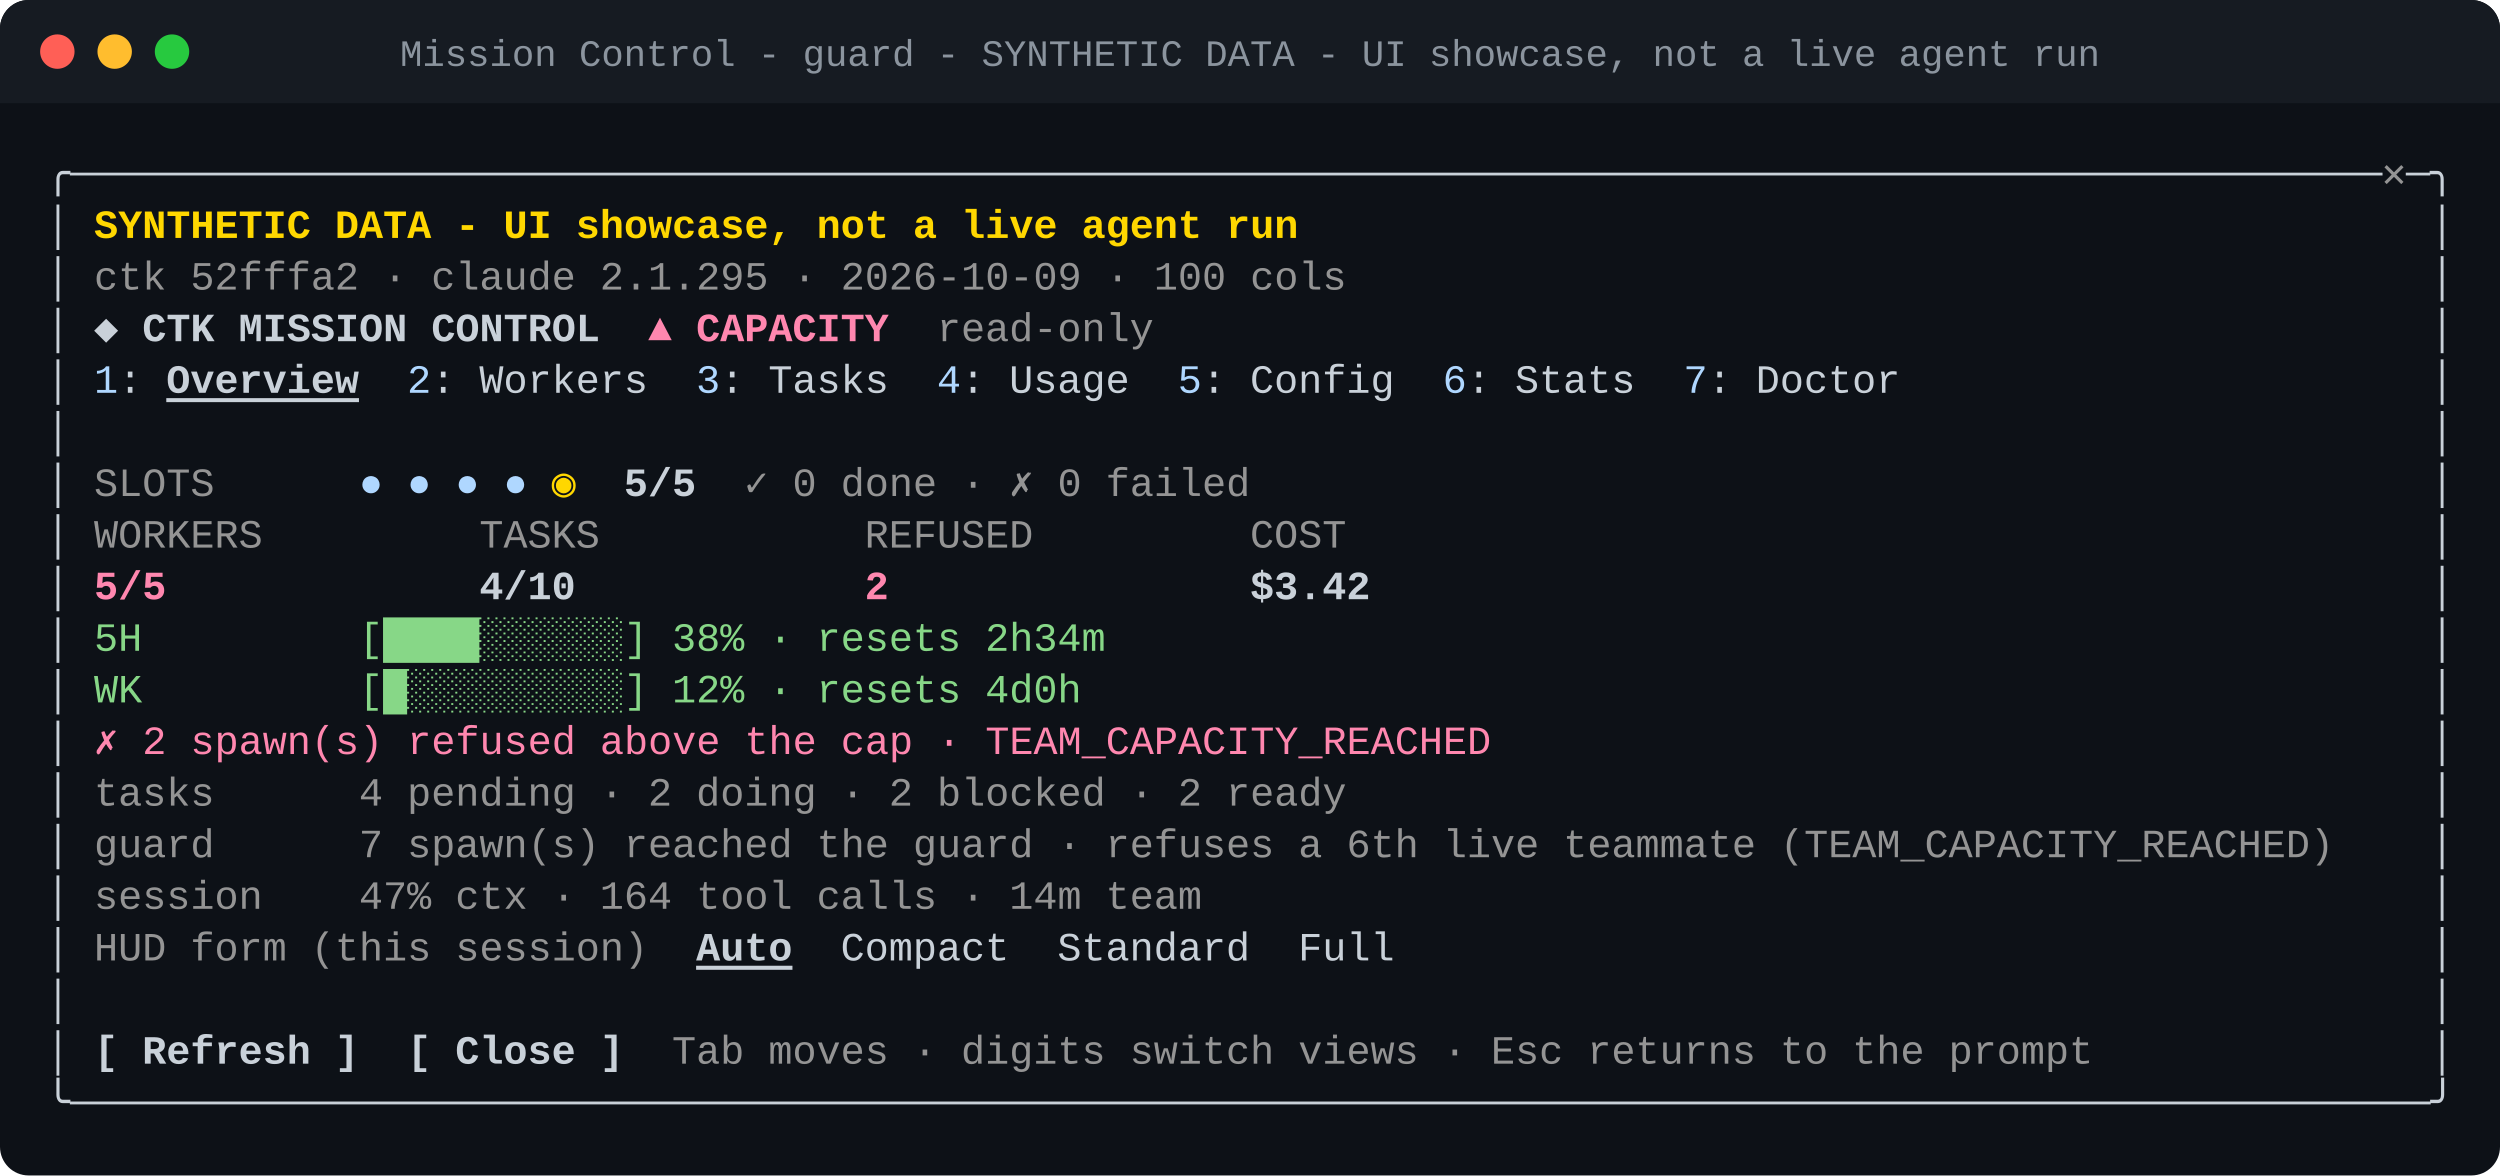
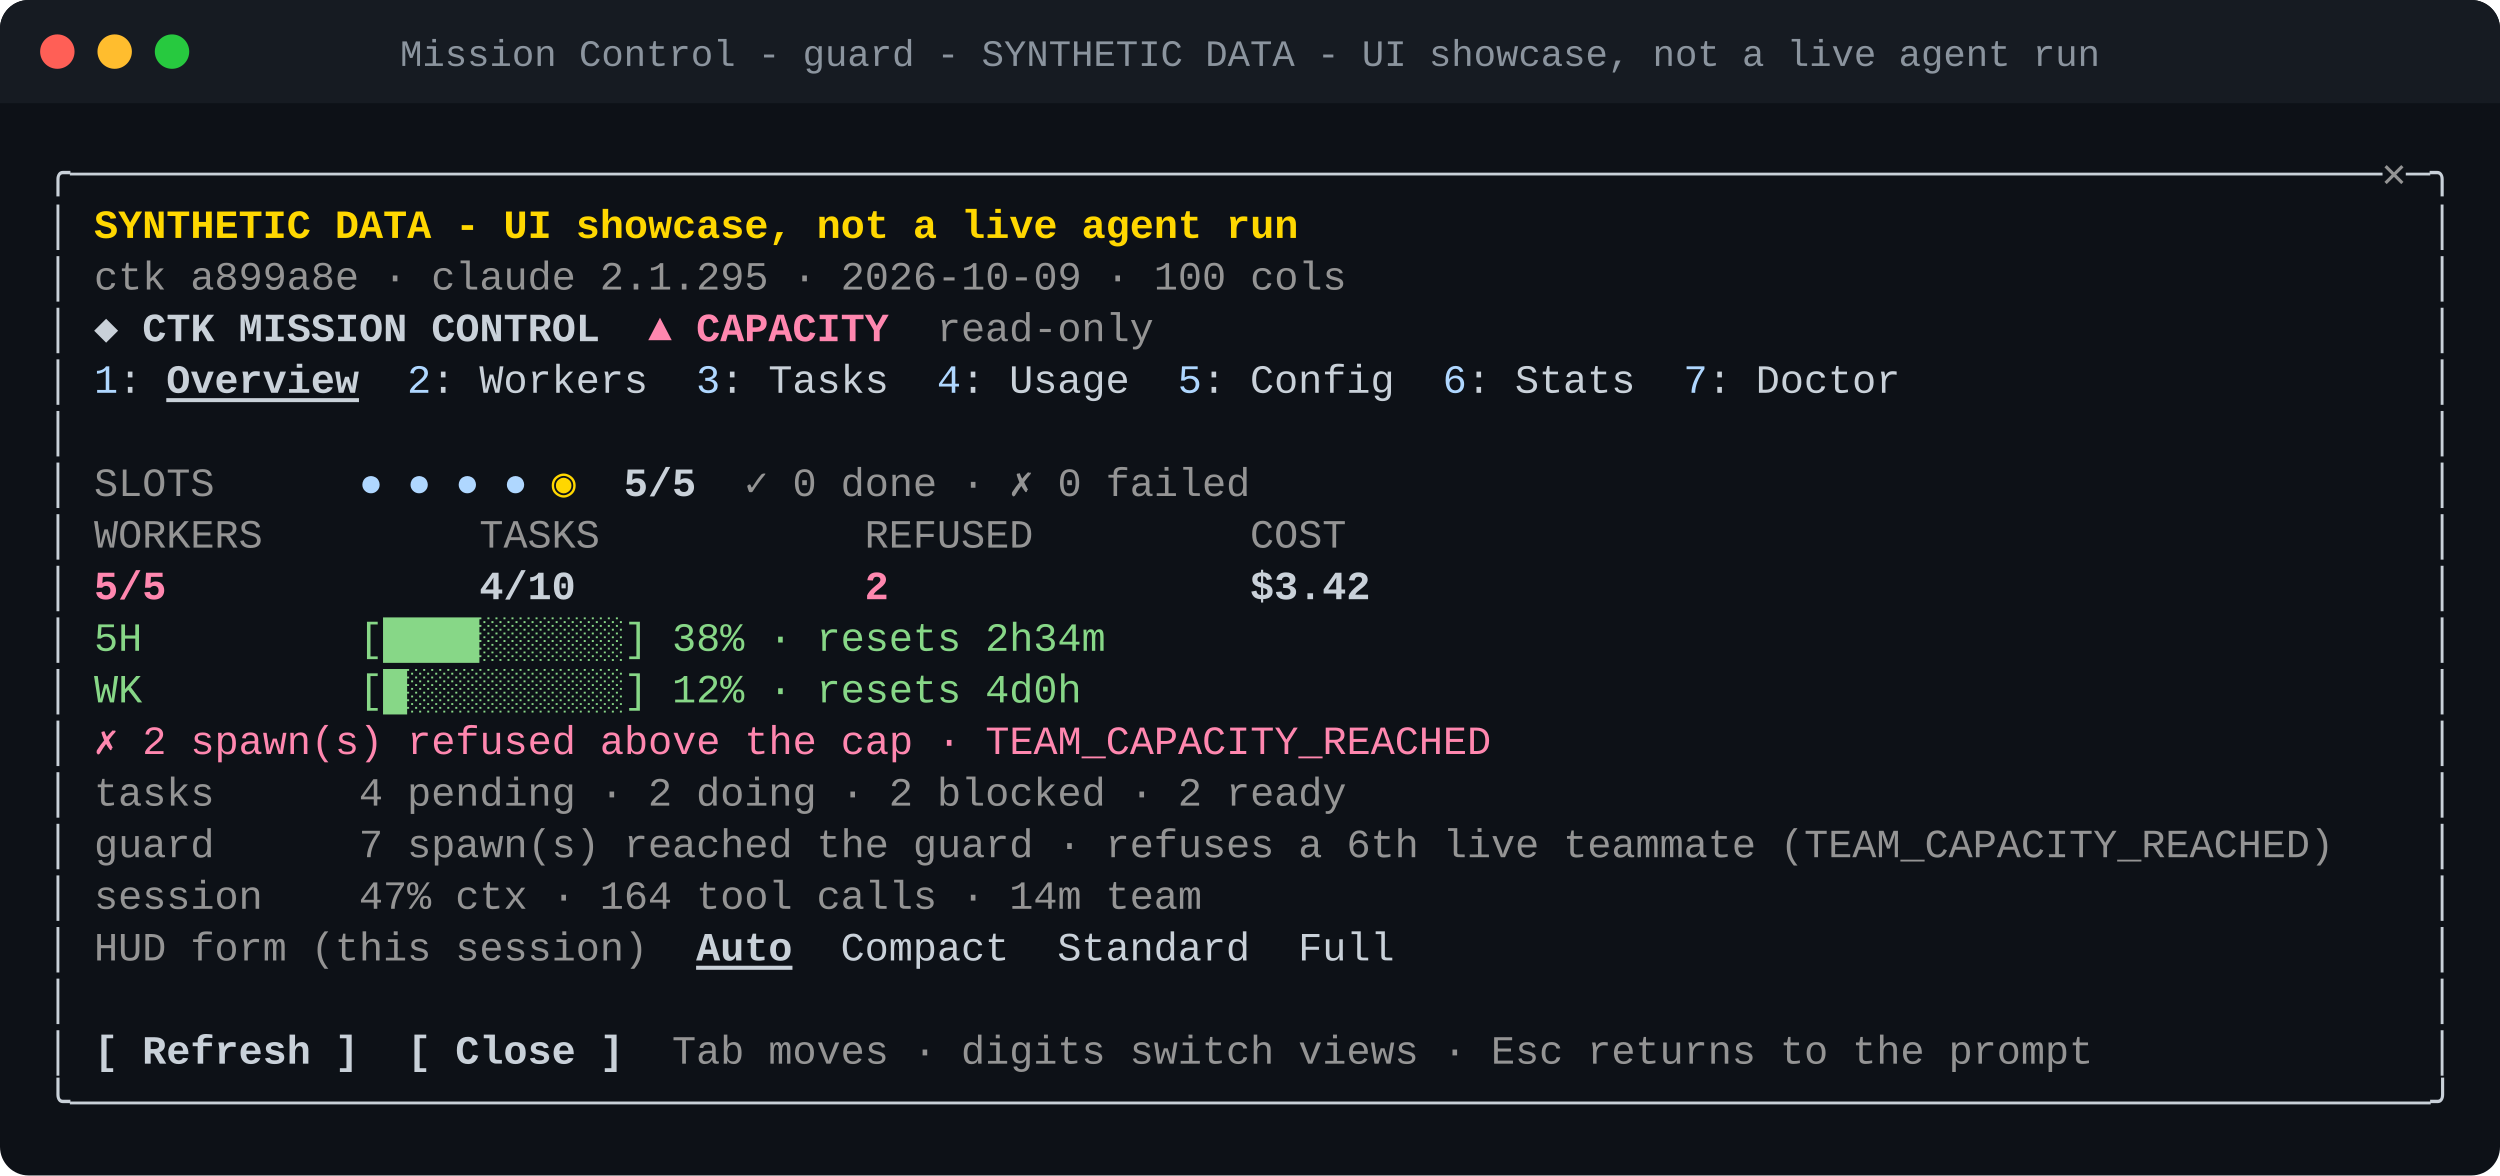
<svg xmlns="http://www.w3.org/2000/svg" width="872" height="410" viewBox="0 0 872 410" role="img" aria-label="Mission Control - guard - SYNTHETIC DATA - UI showcase, not a live agent run">
  <style>text{font-family:ui-monospace, SFMono-Regular, 'SF Mono', Menlo, Consolas, 'Liberation Mono', 'DejaVu Sans Mono', monospace;font-size:14px;fill:#c9d1d9;white-space:pre}.b{font-weight:700}.d{opacity:.6}.i{font-style:italic}.u{text-decoration:underline}.s2{text-decoration:line-through}.f0{fill:#949494}.f1{fill:#ffd700}.f2{fill:#ff87af}.f3{fill:#afd7ff}.f4{fill:#87d787}</style>
  <rect width="872" height="410" rx="10" fill="#0d1117" />
  <path d="M0 10a10 10 0 0 1 10-10h852a10 10 0 0 1 10 10v26H0z" fill="#161b22" />
  <circle cx="20" cy="18" r="6" fill="#ff5f56" />
  <circle cx="40" cy="18" r="6" fill="#ffbd2e" />
  <circle cx="60" cy="18" r="6" fill="#27c93f" />
  <text x="436" y="23" text-anchor="middle" style="fill:#8b949e;font-size:13px">Mission Control - guard - SYNTHETIC DATA - UI showcase, not a live agent run</text>
  <g>
    <text y="65">
      <tspan x="16" textLength="814.8" lengthAdjust="spacingAndGlyphs">╭────────────────────────────────────────────────────────────────────────────────────────────────</tspan>
      <tspan x="830.8" class="f0" textLength="8.4" lengthAdjust="spacingAndGlyphs">✕</tspan>
      <tspan x="839.2" textLength="16.8" lengthAdjust="spacingAndGlyphs">─╮</tspan>
    </text>
  </g>
  <g>
    <text y="83">
      <tspan x="16" textLength="8.4" lengthAdjust="spacingAndGlyphs">│</tspan>
      <tspan x="32.8" class="f1 b">SYNTHETIC DATA - UI showcase, not a live agent run</tspan>
      <tspan x="847.6" textLength="8.4" lengthAdjust="spacingAndGlyphs">│</tspan>
    </text>
  </g>
  <g>
    <text y="101">
      <tspan x="16" textLength="8.4" lengthAdjust="spacingAndGlyphs">│</tspan>
-       <tspan x="32.8" class="f0" textLength="436.8" lengthAdjust="spacingAndGlyphs">ctk 52fffa2 · claude 2.1.295 · 2026-10-09 · 100 cols</tspan>
+       <tspan x="32.8" class="f0" textLength="436.8" lengthAdjust="spacingAndGlyphs">ctk a899a8e · claude 2.1.295 · 2026-10-09 · 100 cols</tspan>
      <tspan x="847.6" textLength="8.4" lengthAdjust="spacingAndGlyphs">│</tspan>
    </text>
  </g>
  <g>
    <text y="119">
      <tspan x="16" textLength="8.4" lengthAdjust="spacingAndGlyphs">│</tspan>
      <tspan x="32.8" class="b" textLength="176.4" lengthAdjust="spacingAndGlyphs">◆ CTK MISSION CONTROL</tspan>
      <tspan x="226" class="f2 b" textLength="84" lengthAdjust="spacingAndGlyphs">▲ CAPACITY</tspan>
      <tspan x="326.8" class="f0">read-only</tspan>
      <tspan x="847.6" textLength="8.4" lengthAdjust="spacingAndGlyphs">│</tspan>
    </text>
  </g>
  <g>
    <text y="137">
      <tspan x="16" textLength="8.4" lengthAdjust="spacingAndGlyphs">│</tspan>
      <tspan x="32.8" class="f3">1</tspan>
      <tspan x="41.2">:</tspan>
      <tspan x="58" class="b u">Overview</tspan>
      <tspan x="142" class="f3">2</tspan>
      <tspan x="150.4">: Workers</tspan>
      <tspan x="242.8" class="f3">3</tspan>
      <tspan x="251.2">: Tasks</tspan>
      <tspan x="326.8" class="f3">4</tspan>
      <tspan x="335.2">: Usage</tspan>
      <tspan x="410.8" class="f3">5</tspan>
      <tspan x="419.2">: Config</tspan>
      <tspan x="503.2" class="f3">6</tspan>
      <tspan x="511.6">: Stats</tspan>
      <tspan x="587.2" class="f3">7</tspan>
      <tspan x="595.6">: Doctor</tspan>
      <tspan x="847.6" textLength="8.4" lengthAdjust="spacingAndGlyphs">│</tspan>
    </text>
  </g>
  <g>
    <text y="155">
      <tspan x="16" textLength="8.4" lengthAdjust="spacingAndGlyphs">│</tspan>
      <tspan x="847.6" textLength="8.4" lengthAdjust="spacingAndGlyphs">│</tspan>
    </text>
  </g>
  <g>
    <text y="173">
      <tspan x="16" textLength="8.4" lengthAdjust="spacingAndGlyphs">│</tspan>
      <tspan x="32.8" class="f0">SLOTS</tspan>
      <tspan x="125.2" class="f3" textLength="58.8" lengthAdjust="spacingAndGlyphs">● ● ● ●</tspan>
      <tspan x="192.4" class="f1" textLength="8.4" lengthAdjust="spacingAndGlyphs">◉</tspan>
      <tspan x="217.6" class="b">5/5</tspan>
      <tspan x="259.6" class="f0" textLength="176.4" lengthAdjust="spacingAndGlyphs">✓ 0 done · ✗ 0 failed</tspan>
      <tspan x="847.6" textLength="8.4" lengthAdjust="spacingAndGlyphs">│</tspan>
    </text>
  </g>
  <g>
    <text y="191">
      <tspan x="16" textLength="8.4" lengthAdjust="spacingAndGlyphs">│</tspan>
      <tspan x="32.8" class="f0">WORKERS</tspan>
      <tspan x="167.2" class="f0">TASKS</tspan>
      <tspan x="301.6" class="f0">REFUSED</tspan>
      <tspan x="436" class="f0">COST</tspan>
      <tspan x="847.6" textLength="8.4" lengthAdjust="spacingAndGlyphs">│</tspan>
    </text>
  </g>
  <g>
    <text y="209">
      <tspan x="16" textLength="8.4" lengthAdjust="spacingAndGlyphs">│</tspan>
      <tspan x="32.8" class="f2 b">5/5</tspan>
      <tspan x="167.2" class="b">4/10</tspan>
      <tspan x="301.6" class="f2 b">2</tspan>
      <tspan x="436" class="b">$3.42</tspan>
      <tspan x="847.6" textLength="8.4" lengthAdjust="spacingAndGlyphs">│</tspan>
    </text>
  </g>
  <g>
    <text y="227">
      <tspan x="16" textLength="8.4" lengthAdjust="spacingAndGlyphs">│</tspan>
      <tspan x="32.8" class="f4">5H</tspan>
      <tspan x="125.2" class="f4" textLength="260.4" lengthAdjust="spacingAndGlyphs">[████░░░░░░] 38% · resets 2h34m</tspan>
      <tspan x="847.6" textLength="8.4" lengthAdjust="spacingAndGlyphs">│</tspan>
    </text>
  </g>
  <g>
    <text y="245">
      <tspan x="16" textLength="8.4" lengthAdjust="spacingAndGlyphs">│</tspan>
      <tspan x="32.8" class="f4">WK</tspan>
      <tspan x="125.2" class="f4" textLength="252" lengthAdjust="spacingAndGlyphs">[█░░░░░░░░░] 12% · resets 4d0h</tspan>
      <tspan x="847.6" textLength="8.4" lengthAdjust="spacingAndGlyphs">│</tspan>
    </text>
  </g>
  <g>
    <text y="263">
      <tspan x="16" textLength="8.4" lengthAdjust="spacingAndGlyphs">│</tspan>
      <tspan x="32.8" class="f2" textLength="487.2" lengthAdjust="spacingAndGlyphs">✗ 2 spawn(s) refused above the cap · TEAM_CAPACITY_REACHED</tspan>
      <tspan x="847.6" textLength="8.4" lengthAdjust="spacingAndGlyphs">│</tspan>
    </text>
  </g>
  <g>
    <text y="281">
      <tspan x="16" textLength="8.4" lengthAdjust="spacingAndGlyphs">│</tspan>
      <tspan x="32.8" class="f0">tasks</tspan>
      <tspan x="125.2" class="f0" textLength="344.4" lengthAdjust="spacingAndGlyphs">4 pending · 2 doing · 2 blocked · 2 ready</tspan>
      <tspan x="847.6" textLength="8.4" lengthAdjust="spacingAndGlyphs">│</tspan>
    </text>
  </g>
  <g>
    <text y="299">
      <tspan x="16" textLength="8.4" lengthAdjust="spacingAndGlyphs">│</tspan>
      <tspan x="32.8" class="f0">guard</tspan>
      <tspan x="125.2" class="f0" textLength="688.8" lengthAdjust="spacingAndGlyphs">7 spawn(s) reached the guard · refuses a 6th live teammate (TEAM_CAPACITY_REACHED)</tspan>
      <tspan x="847.6" textLength="8.4" lengthAdjust="spacingAndGlyphs">│</tspan>
    </text>
  </g>
  <g>
    <text y="317">
      <tspan x="16" textLength="8.4" lengthAdjust="spacingAndGlyphs">│</tspan>
      <tspan x="32.8" class="f0">session</tspan>
      <tspan x="125.2" class="f0" textLength="294" lengthAdjust="spacingAndGlyphs">47% ctx · 164 tool calls · 14m team</tspan>
      <tspan x="847.6" textLength="8.4" lengthAdjust="spacingAndGlyphs">│</tspan>
    </text>
  </g>
  <g>
    <text y="335">
      <tspan x="16" textLength="8.4" lengthAdjust="spacingAndGlyphs">│</tspan>
      <tspan x="32.8" class="f0">HUD form (this session)</tspan>
      <tspan x="242.8" class="b u">Auto</tspan>
      <tspan x="293.2">Compact</tspan>
      <tspan x="368.8">Standard</tspan>
      <tspan x="452.8">Full</tspan>
      <tspan x="847.6" textLength="8.4" lengthAdjust="spacingAndGlyphs">│</tspan>
    </text>
  </g>
  <g>
    <text y="353">
      <tspan x="16" textLength="8.4" lengthAdjust="spacingAndGlyphs">│</tspan>
      <tspan x="847.6" textLength="8.4" lengthAdjust="spacingAndGlyphs">│</tspan>
    </text>
  </g>
  <g>
    <text y="371">
      <tspan x="16" textLength="8.4" lengthAdjust="spacingAndGlyphs">│</tspan>
      <tspan x="32.8" class="b">[ Refresh ]</tspan>
      <tspan x="142" class="b">[ Close ]</tspan>
      <tspan x="234.4" class="f0" textLength="495.6" lengthAdjust="spacingAndGlyphs">Tab moves · digits switch views · Esc returns to the prompt</tspan>
      <tspan x="847.6" textLength="8.4" lengthAdjust="spacingAndGlyphs">│</tspan>
    </text>
  </g>
  <g>
    <text y="389">
      <tspan x="16" textLength="840" lengthAdjust="spacingAndGlyphs">╰──────────────────────────────────────────────────────────────────────────────────────────────────╯</tspan>
    </text>
  </g>
</svg>
